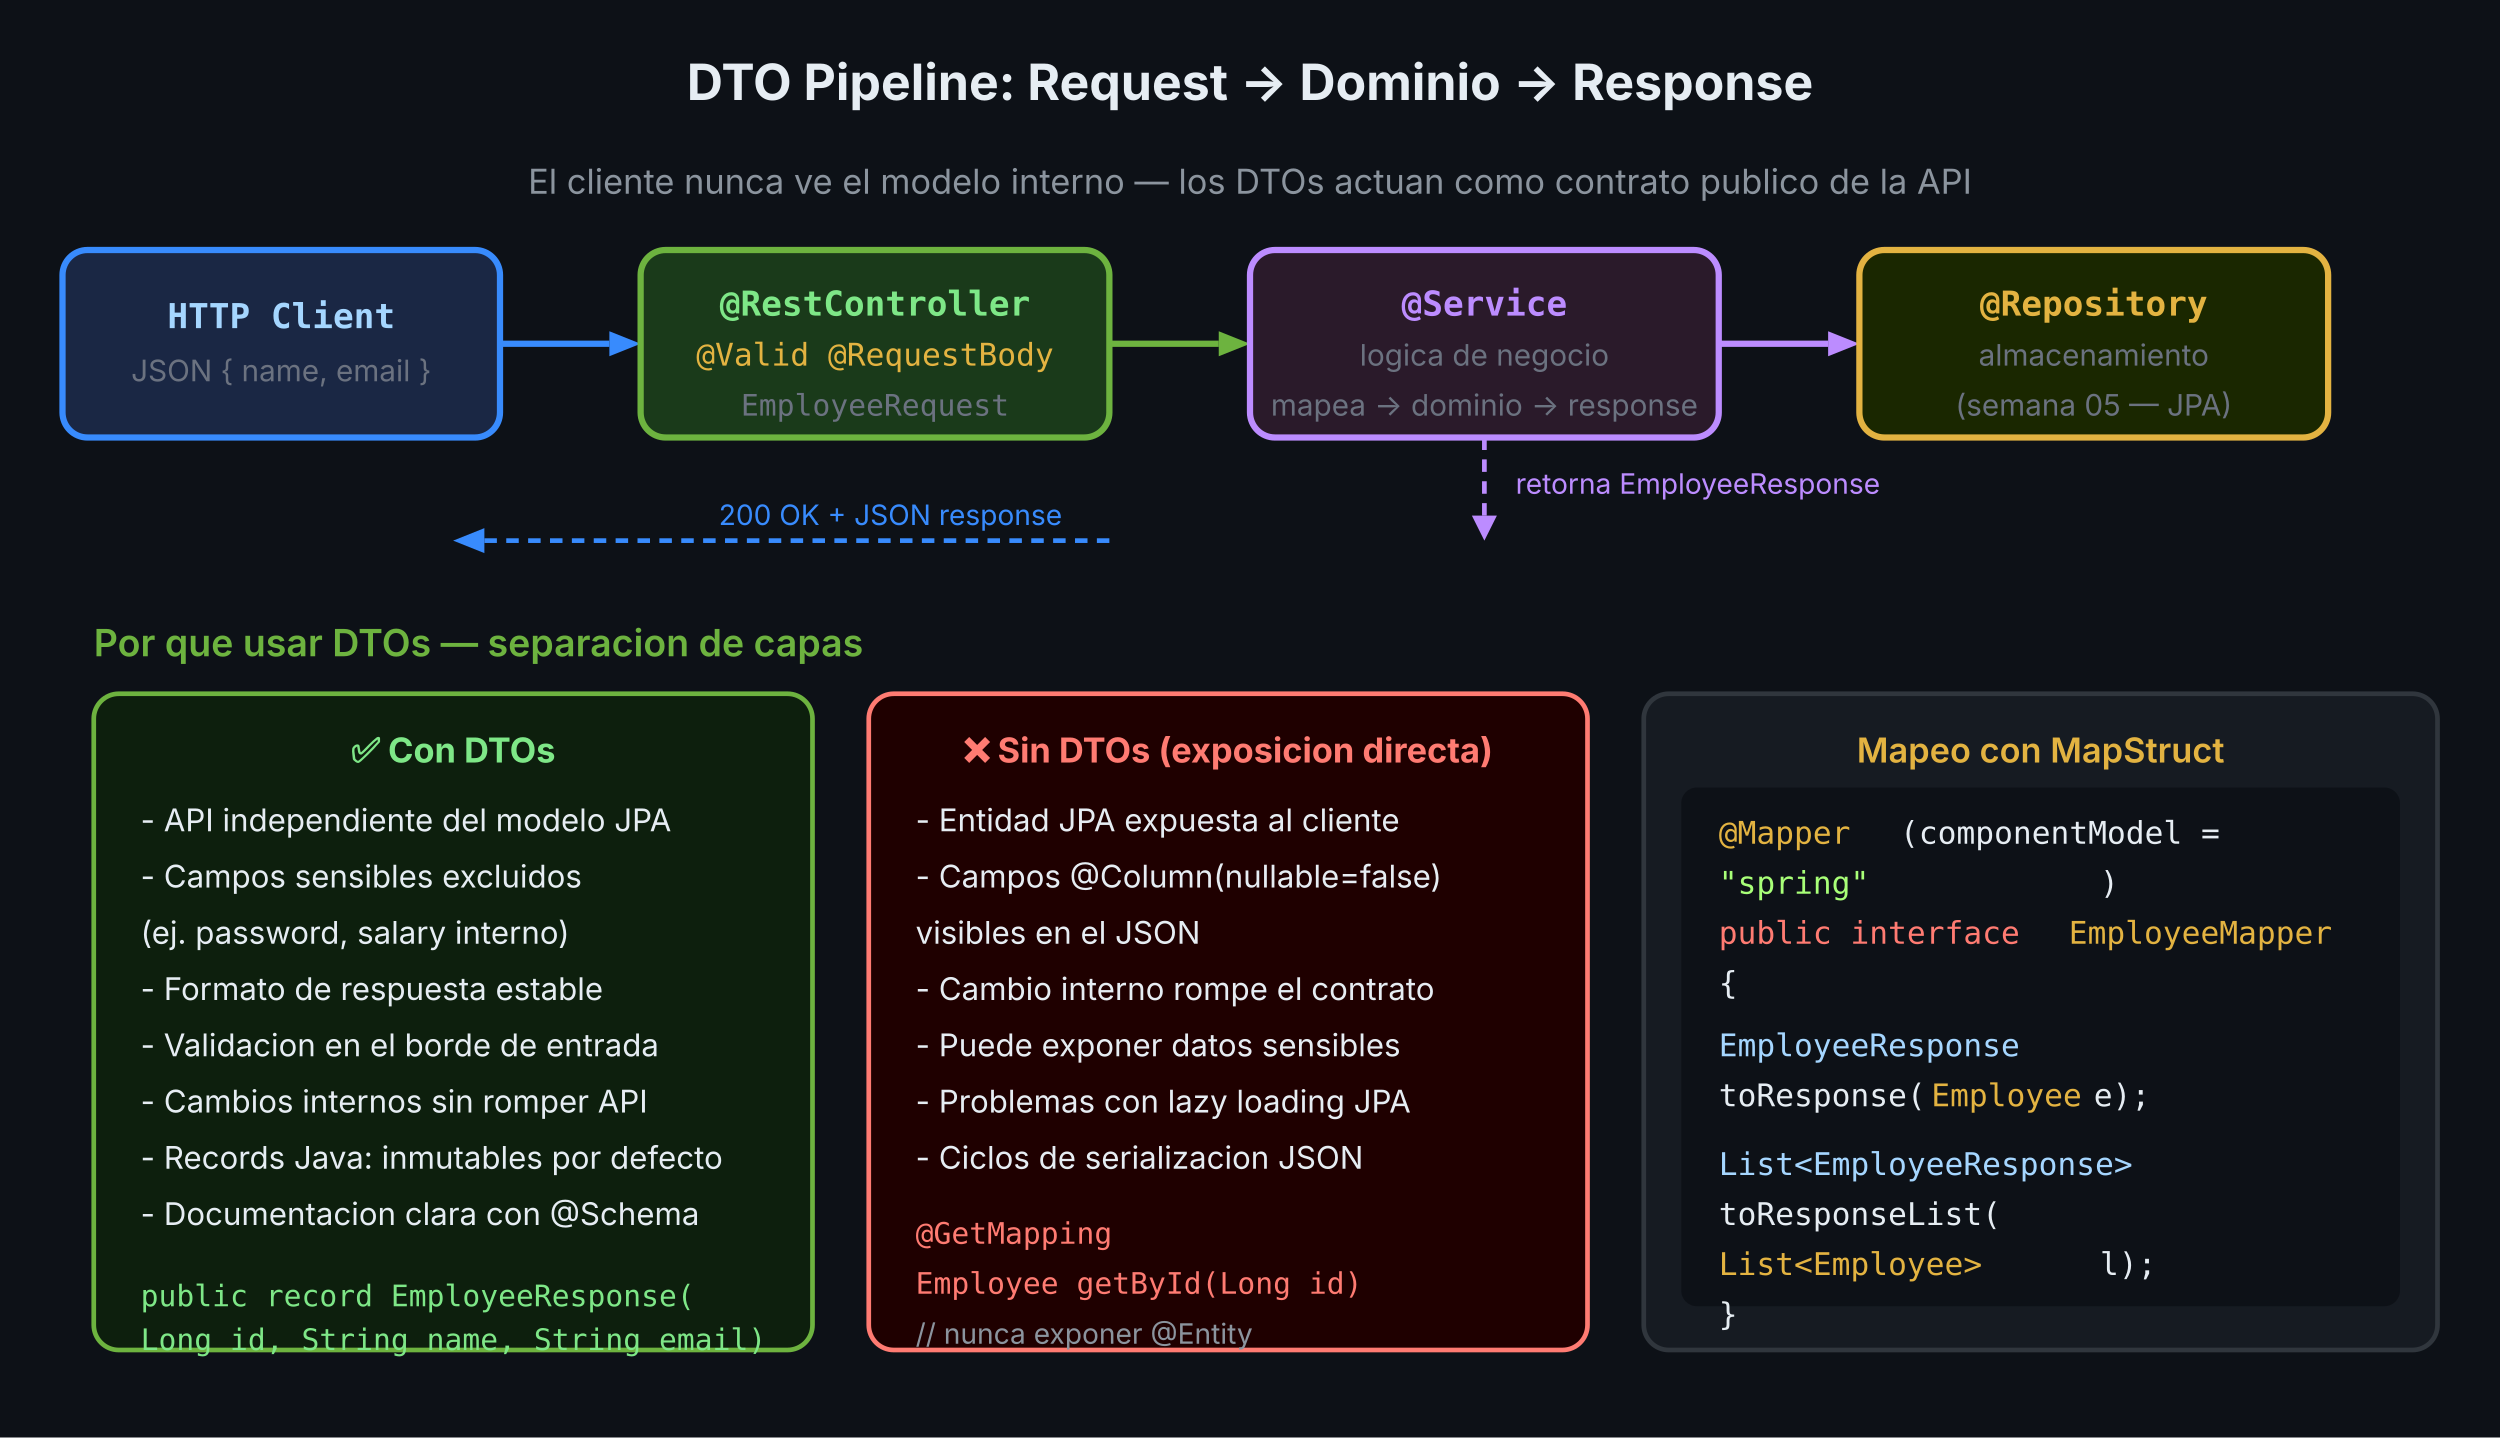
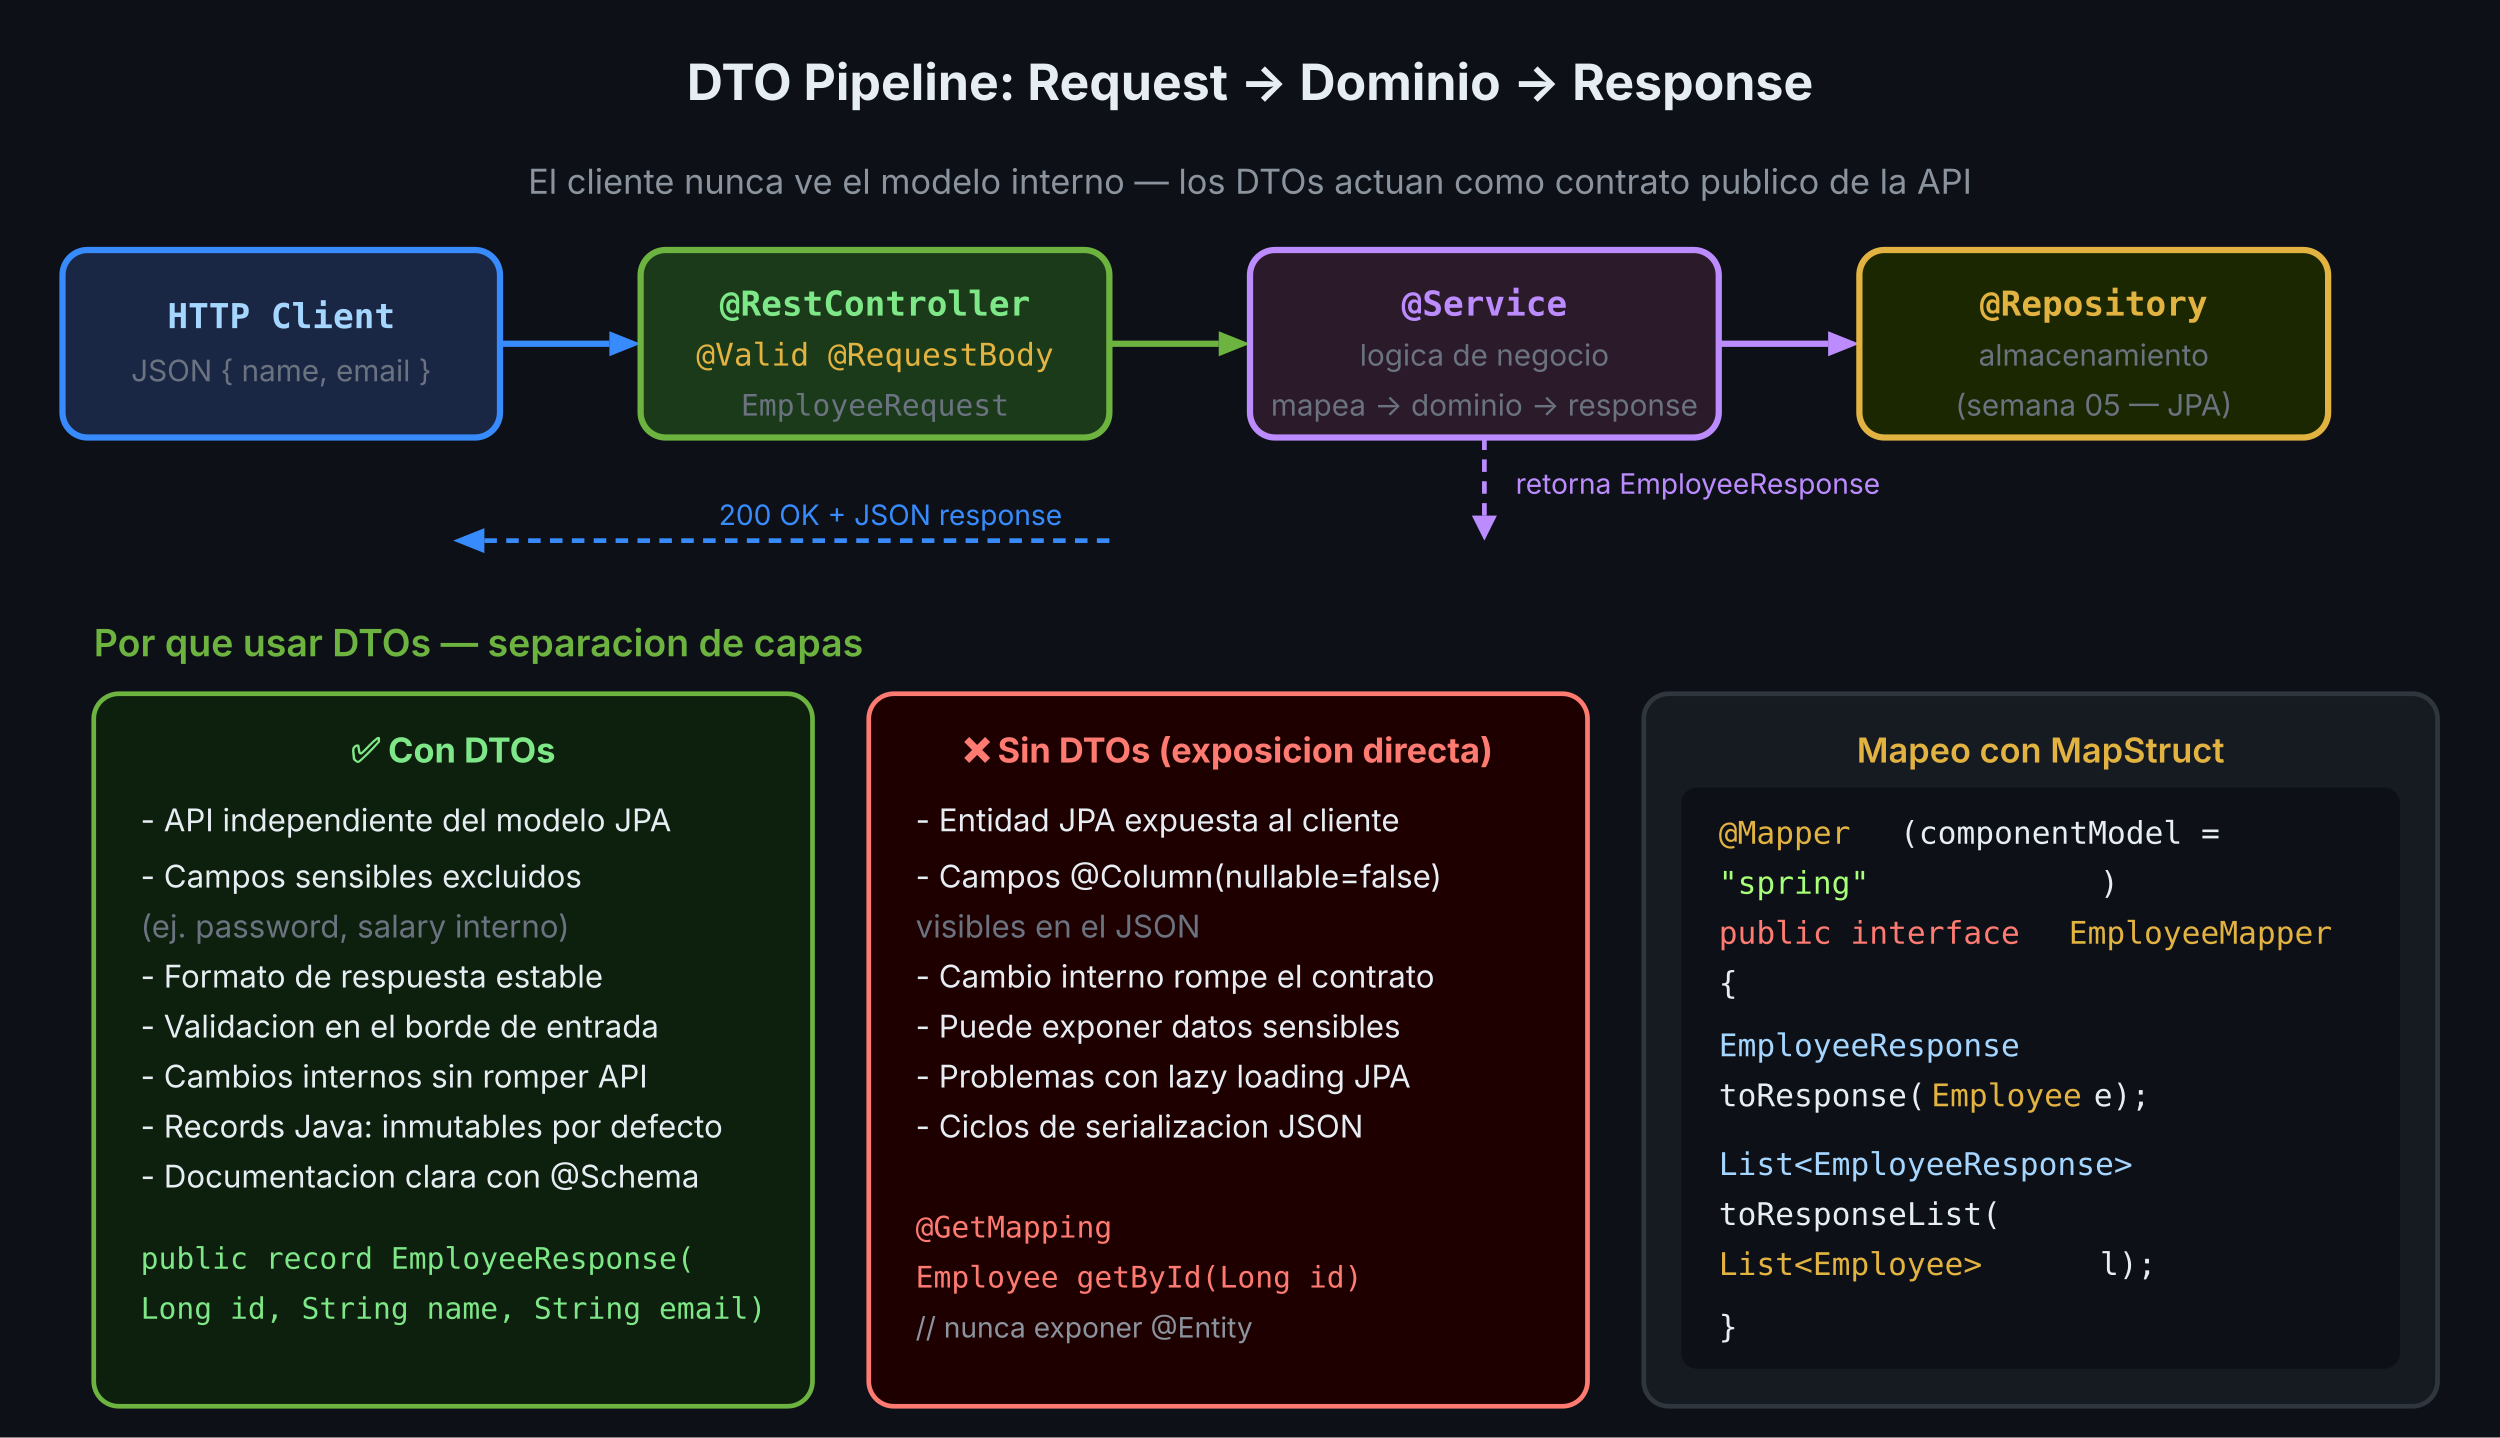
<svg xmlns="http://www.w3.org/2000/svg" viewBox="0 0 800 460" width="800" height="460">
  <rect width="800" height="460" fill="#0d1117" />
  <text x="400" y="32" font-family="system-ui,-apple-system,sans-serif" font-size="16" font-weight="700" fill="#e6edf3" text-anchor="middle">DTO Pipeline: Request → Dominio → Response</text>
  <text x="400" y="62" font-family="system-ui,-apple-system,sans-serif" font-size="11" fill="#8b949e" text-anchor="middle">El cliente nunca ve el modelo interno — los DTOs actuan como contrato publico de la API</text>
  <rect x="20" y="80" width="140" height="60" rx="8" fill="#1a2744" stroke="#388bfd" stroke-width="2" />
  <text x="90" y="105" font-family="ui-monospace,SFMono-Regular,Menlo,Consolas,monospace" font-size="11" font-weight="600" fill="#a5d6ff" text-anchor="middle">HTTP Client</text>
  <text x="90" y="122" font-family="system-ui,-apple-system,sans-serif" font-size="9.5" fill="#6b7280" text-anchor="middle">JSON { name, email }</text>
  <line x1="160" y1="110" x2="195" y2="110" stroke="#388bfd" stroke-width="2" />
  <polygon points="195,106 205,110 195,114" fill="#388bfd" />
  <rect x="205" y="80" width="150" height="60" rx="8" fill="#1a3a1a" stroke="#6DB33F" stroke-width="2" />
  <text x="280" y="101" font-family="ui-monospace,SFMono-Regular,Menlo,Consolas,monospace" font-size="11" font-weight="600" fill="#7ee787" text-anchor="middle">@RestController</text>
  <text x="280" y="117" font-family="ui-monospace,SFMono-Regular,Menlo,Consolas,monospace" font-size="10" fill="#e3b341" text-anchor="middle">@Valid @RequestBody</text>
  <text x="280" y="133" font-family="ui-monospace,SFMono-Regular,Menlo,Consolas,monospace" font-size="9.5" fill="#6b7280" text-anchor="middle">EmployeeRequest</text>
  <line x1="355" y1="110" x2="390" y2="110" stroke="#6DB33F" stroke-width="2" />
  <polygon points="390,106 400,110 390,114" fill="#6DB33F" />
  <rect x="400" y="80" width="150" height="60" rx="8" fill="#2a1a2a" stroke="#bc8cff" stroke-width="2" />
  <text x="475" y="101" font-family="ui-monospace,SFMono-Regular,Menlo,Consolas,monospace" font-size="11" font-weight="600" fill="#bc8cff" text-anchor="middle">@Service</text>
  <text x="475" y="117" font-family="system-ui,-apple-system,sans-serif" font-size="9.5" fill="#6b7280" text-anchor="middle">logica de negocio</text>
  <text x="475" y="133" font-family="system-ui,-apple-system,sans-serif" font-size="9.5" fill="#6b7280" text-anchor="middle">mapea → dominio → response</text>
  <line x1="550" y1="110" x2="585" y2="110" stroke="#bc8cff" stroke-width="2" />
  <polygon points="585,106 595,110 585,114" fill="#bc8cff" />
  <rect x="595" y="80" width="150" height="60" rx="8" fill="#1a2700" stroke="#e3b341" stroke-width="2" />
  <text x="670" y="101" font-family="ui-monospace,SFMono-Regular,Menlo,Consolas,monospace" font-size="11" font-weight="600" fill="#e3b341" text-anchor="middle">@Repository</text>
  <text x="670" y="117" font-family="system-ui,-apple-system,sans-serif" font-size="9.5" fill="#6b7280" text-anchor="middle">almacenamiento</text>
  <text x="670" y="133" font-family="system-ui,-apple-system,sans-serif" font-size="9.5" fill="#6b7280" text-anchor="middle">(semana 05 — JPA)</text>
  <line x1="475" y1="140" x2="475" y2="165" stroke="#bc8cff" stroke-width="1.5" stroke-dasharray="4,3" />
  <polygon points="471,165 475,173 479,165" fill="#bc8cff" />
  <text x="485" y="158" font-family="system-ui,-apple-system,sans-serif" font-size="9" fill="#bc8cff">retorna EmployeeResponse</text>
  <line x1="355" y1="173" x2="155" y2="173" stroke="#388bfd" stroke-width="1.5" stroke-dasharray="4,3" />
  <polygon points="155,169 145,173 155,177" fill="#388bfd" />
  <text x="230" y="168" font-family="system-ui,-apple-system,sans-serif" font-size="9" fill="#388bfd">200 OK + JSON response</text>
  <text x="30" y="210" font-family="system-ui,-apple-system,sans-serif" font-size="12" font-weight="600" fill="#6DB33F">Por que usar DTOs — separacion de capas</text>
-   <rect x="30" y="222" width="230" height="210" rx="8" fill="#0d1f0d" stroke="#6DB33F" stroke-width="1.5" />
+   <rect x="30" y="222" width="230" height="228" rx="8" fill="#0d1f0d" stroke="#6DB33F" stroke-width="1.5" />
  <text x="145" y="244" font-family="system-ui,-apple-system,sans-serif" font-size="11" font-weight="700" fill="#7ee787" text-anchor="middle">✅ Con DTOs</text>
  <text x="45" y="266" font-family="system-ui,-apple-system,sans-serif" font-size="10" fill="#e6edf3">- API independiente del modelo JPA</text>
  <text x="45" y="284" font-family="system-ui,-apple-system,sans-serif" font-size="10" fill="#e6edf3">- Campos sensibles excluidos</text>
-   <text x="45" y="302" font-family="system-ui,-apple-system,sans-serif" font-size="10" fill="#e6edf3">  (ej. password, salary interno)</text>
-   <text x="45" y="320" font-family="system-ui,-apple-system,sans-serif" font-size="10" fill="#e6edf3">- Formato de respuesta estable</text>
-   <text x="45" y="338" font-family="system-ui,-apple-system,sans-serif" font-size="10" fill="#e6edf3">- Validacion en el borde de entrada</text>
-   <text x="45" y="356" font-family="system-ui,-apple-system,sans-serif" font-size="10" fill="#e6edf3">- Cambios internos sin romper API</text>
-   <text x="45" y="374" font-family="system-ui,-apple-system,sans-serif" font-size="10" fill="#e6edf3">- Records Java: inmutables por defecto</text>
-   <text x="45" y="392" font-family="system-ui,-apple-system,sans-serif" font-size="10" fill="#e6edf3">- Documentacion clara con @Schema</text>
-   <text x="45" y="418" font-family="ui-monospace,SFMono-Regular,Menlo,Consolas,monospace" font-size="9.5" fill="#7ee787">public record EmployeeResponse(</text>
-   <text x="45" y="432" font-family="ui-monospace,SFMono-Regular,Menlo,Consolas,monospace" font-size="9.5" fill="#7ee787">  Long id, String name, String email)</text>
-   <rect x="278" y="222" width="230" height="210" rx="8" fill="#1f0000" stroke="#ff7b72" stroke-width="1.5" />
+   <text x="45" y="300" font-family="system-ui,-apple-system,sans-serif" font-size="10" fill="#6b7280">  (ej. password, salary interno)</text>
+   <text x="45" y="316" font-family="system-ui,-apple-system,sans-serif" font-size="10" fill="#e6edf3">- Formato de respuesta estable</text>
+   <text x="45" y="332" font-family="system-ui,-apple-system,sans-serif" font-size="10" fill="#e6edf3">- Validacion en el borde de entrada</text>
+   <text x="45" y="348" font-family="system-ui,-apple-system,sans-serif" font-size="10" fill="#e6edf3">- Cambios internos sin romper API</text>
+   <text x="45" y="364" font-family="system-ui,-apple-system,sans-serif" font-size="10" fill="#e6edf3">- Records Java: inmutables por defecto</text>
+   <text x="45" y="380" font-family="system-ui,-apple-system,sans-serif" font-size="10" fill="#e6edf3">- Documentacion clara con @Schema</text>
+   <text x="45" y="406" font-family="ui-monospace,SFMono-Regular,Menlo,Consolas,monospace" font-size="9.5" fill="#7ee787">public record EmployeeResponse(</text>
+   <text x="45" y="422" font-family="ui-monospace,SFMono-Regular,Menlo,Consolas,monospace" font-size="9.5" fill="#7ee787">  Long id, String name, String email)</text>
+   <rect x="278" y="222" width="230" height="228" rx="8" fill="#1f0000" stroke="#ff7b72" stroke-width="1.5" />
  <text x="393" y="244" font-family="system-ui,-apple-system,sans-serif" font-size="11" font-weight="700" fill="#ff7b72" text-anchor="middle">❌ Sin DTOs (exposicion directa)</text>
  <text x="293" y="266" font-family="system-ui,-apple-system,sans-serif" font-size="10" fill="#e6edf3">- Entidad JPA expuesta al cliente</text>
  <text x="293" y="284" font-family="system-ui,-apple-system,sans-serif" font-size="10" fill="#e6edf3">- Campos @Column(nullable=false)</text>
-   <text x="293" y="302" font-family="system-ui,-apple-system,sans-serif" font-size="10" fill="#e6edf3">  visibles en el JSON</text>
-   <text x="293" y="320" font-family="system-ui,-apple-system,sans-serif" font-size="10" fill="#e6edf3">- Cambio interno rompe el contrato</text>
-   <text x="293" y="338" font-family="system-ui,-apple-system,sans-serif" font-size="10" fill="#e6edf3">- Puede exponer datos sensibles</text>
-   <text x="293" y="356" font-family="system-ui,-apple-system,sans-serif" font-size="10" fill="#e6edf3">- Problemas con lazy loading JPA</text>
-   <text x="293" y="374" font-family="system-ui,-apple-system,sans-serif" font-size="10" fill="#e6edf3">- Ciclos de serializacion JSON</text>
-   <text x="293" y="398" font-family="ui-monospace,SFMono-Regular,Menlo,Consolas,monospace" font-size="9.5" fill="#ff7b72">@GetMapping</text>
-   <text x="293" y="414" font-family="ui-monospace,SFMono-Regular,Menlo,Consolas,monospace" font-size="9.5" fill="#ff7b72">Employee getById(Long id)</text>
-   <text x="293" y="430" font-family="system-ui,-apple-system,sans-serif" font-size="9" fill="#8b949e">// nunca exponer @Entity</text>
-   <rect x="526" y="222" width="254" height="210" rx="8" fill="#161b22" stroke="#30363d" stroke-width="1.5" />
+   <text x="293" y="300" font-family="system-ui,-apple-system,sans-serif" font-size="10" fill="#6b7280">  visibles en el JSON</text>
+   <text x="293" y="316" font-family="system-ui,-apple-system,sans-serif" font-size="10" fill="#e6edf3">- Cambio interno rompe el contrato</text>
+   <text x="293" y="332" font-family="system-ui,-apple-system,sans-serif" font-size="10" fill="#e6edf3">- Puede exponer datos sensibles</text>
+   <text x="293" y="348" font-family="system-ui,-apple-system,sans-serif" font-size="10" fill="#e6edf3">- Problemas con lazy loading JPA</text>
+   <text x="293" y="364" font-family="system-ui,-apple-system,sans-serif" font-size="10" fill="#e6edf3">- Ciclos de serializacion JSON</text>
+   <text x="293" y="396" font-family="ui-monospace,SFMono-Regular,Menlo,Consolas,monospace" font-size="9.5" fill="#ff7b72">@GetMapping</text>
+   <text x="293" y="412" font-family="ui-monospace,SFMono-Regular,Menlo,Consolas,monospace" font-size="9.5" fill="#ff7b72">Employee getById(Long id)</text>
+   <text x="293" y="428" font-family="system-ui,-apple-system,sans-serif" font-size="9" fill="#8b949e">// nunca exponer @Entity</text>
+   <rect x="526" y="222" width="254" height="228" rx="8" fill="#161b22" stroke="#30363d" stroke-width="1.5" />
  <text x="653" y="244" font-family="system-ui,-apple-system,sans-serif" font-size="11" font-weight="600" fill="#e3b341" text-anchor="middle">Mapeo con MapStruct</text>
-   <rect x="538" y="252" width="230" height="166" rx="5" fill="#0d1117" />
+   <rect x="538" y="252" width="230" height="186" rx="5" fill="#0d1117" />
  <text x="550" y="270" font-family="ui-monospace,SFMono-Regular,Menlo,Consolas,monospace" font-size="10" fill="#e3b341">@Mapper</text>
  <text x="608" y="270" font-family="ui-monospace,SFMono-Regular,Menlo,Consolas,monospace" font-size="10" fill="#e6edf3">(componentModel = </text>
  <text x="550" y="286" font-family="ui-monospace,SFMono-Regular,Menlo,Consolas,monospace" font-size="10" fill="#a8ff78">              "spring"</text>
  <text x="672" y="286" font-family="ui-monospace,SFMono-Regular,Menlo,Consolas,monospace" font-size="10" fill="#e6edf3">)</text>
  <text x="550" y="302" font-family="ui-monospace,SFMono-Regular,Menlo,Consolas,monospace" font-size="10" fill="#ff7b72">public interface </text>
  <text x="662" y="302" font-family="ui-monospace,SFMono-Regular,Menlo,Consolas,monospace" font-size="10" fill="#e3b341">EmployeeMapper</text>
  <text x="550" y="318" font-family="ui-monospace,SFMono-Regular,Menlo,Consolas,monospace" font-size="10" fill="#e6edf3">{</text>
  <text x="550" y="338" font-family="ui-monospace,SFMono-Regular,Menlo,Consolas,monospace" font-size="10" fill="#a5d6ff">  EmployeeResponse</text>
  <text x="550" y="354" font-family="ui-monospace,SFMono-Regular,Menlo,Consolas,monospace" font-size="10" fill="#e6edf3">  toResponse(</text>
  <text x="618" y="354" font-family="ui-monospace,SFMono-Regular,Menlo,Consolas,monospace" font-size="10" fill="#e3b341">Employee </text>
  <text x="670" y="354" font-family="ui-monospace,SFMono-Regular,Menlo,Consolas,monospace" font-size="10" fill="#e6edf3">e);</text>
  <text x="550" y="376" font-family="ui-monospace,SFMono-Regular,Menlo,Consolas,monospace" font-size="10" fill="#a5d6ff">  List&lt;EmployeeResponse&gt;</text>
  <text x="550" y="392" font-family="ui-monospace,SFMono-Regular,Menlo,Consolas,monospace" font-size="10" fill="#e6edf3">  toResponseList(</text>
  <text x="550" y="408" font-family="ui-monospace,SFMono-Regular,Menlo,Consolas,monospace" font-size="10" fill="#e3b341">    List&lt;Employee&gt; </text>
  <text x="672" y="408" font-family="ui-monospace,SFMono-Regular,Menlo,Consolas,monospace" font-size="10" fill="#e6edf3">l);</text>
-   <text x="550" y="424" font-family="ui-monospace,SFMono-Regular,Menlo,Consolas,monospace" font-size="10" fill="#e6edf3">}</text>
+   <text x="550" y="428" font-family="ui-monospace,SFMono-Regular,Menlo,Consolas,monospace" font-size="10" fill="#e6edf3">}</text>
</svg>
